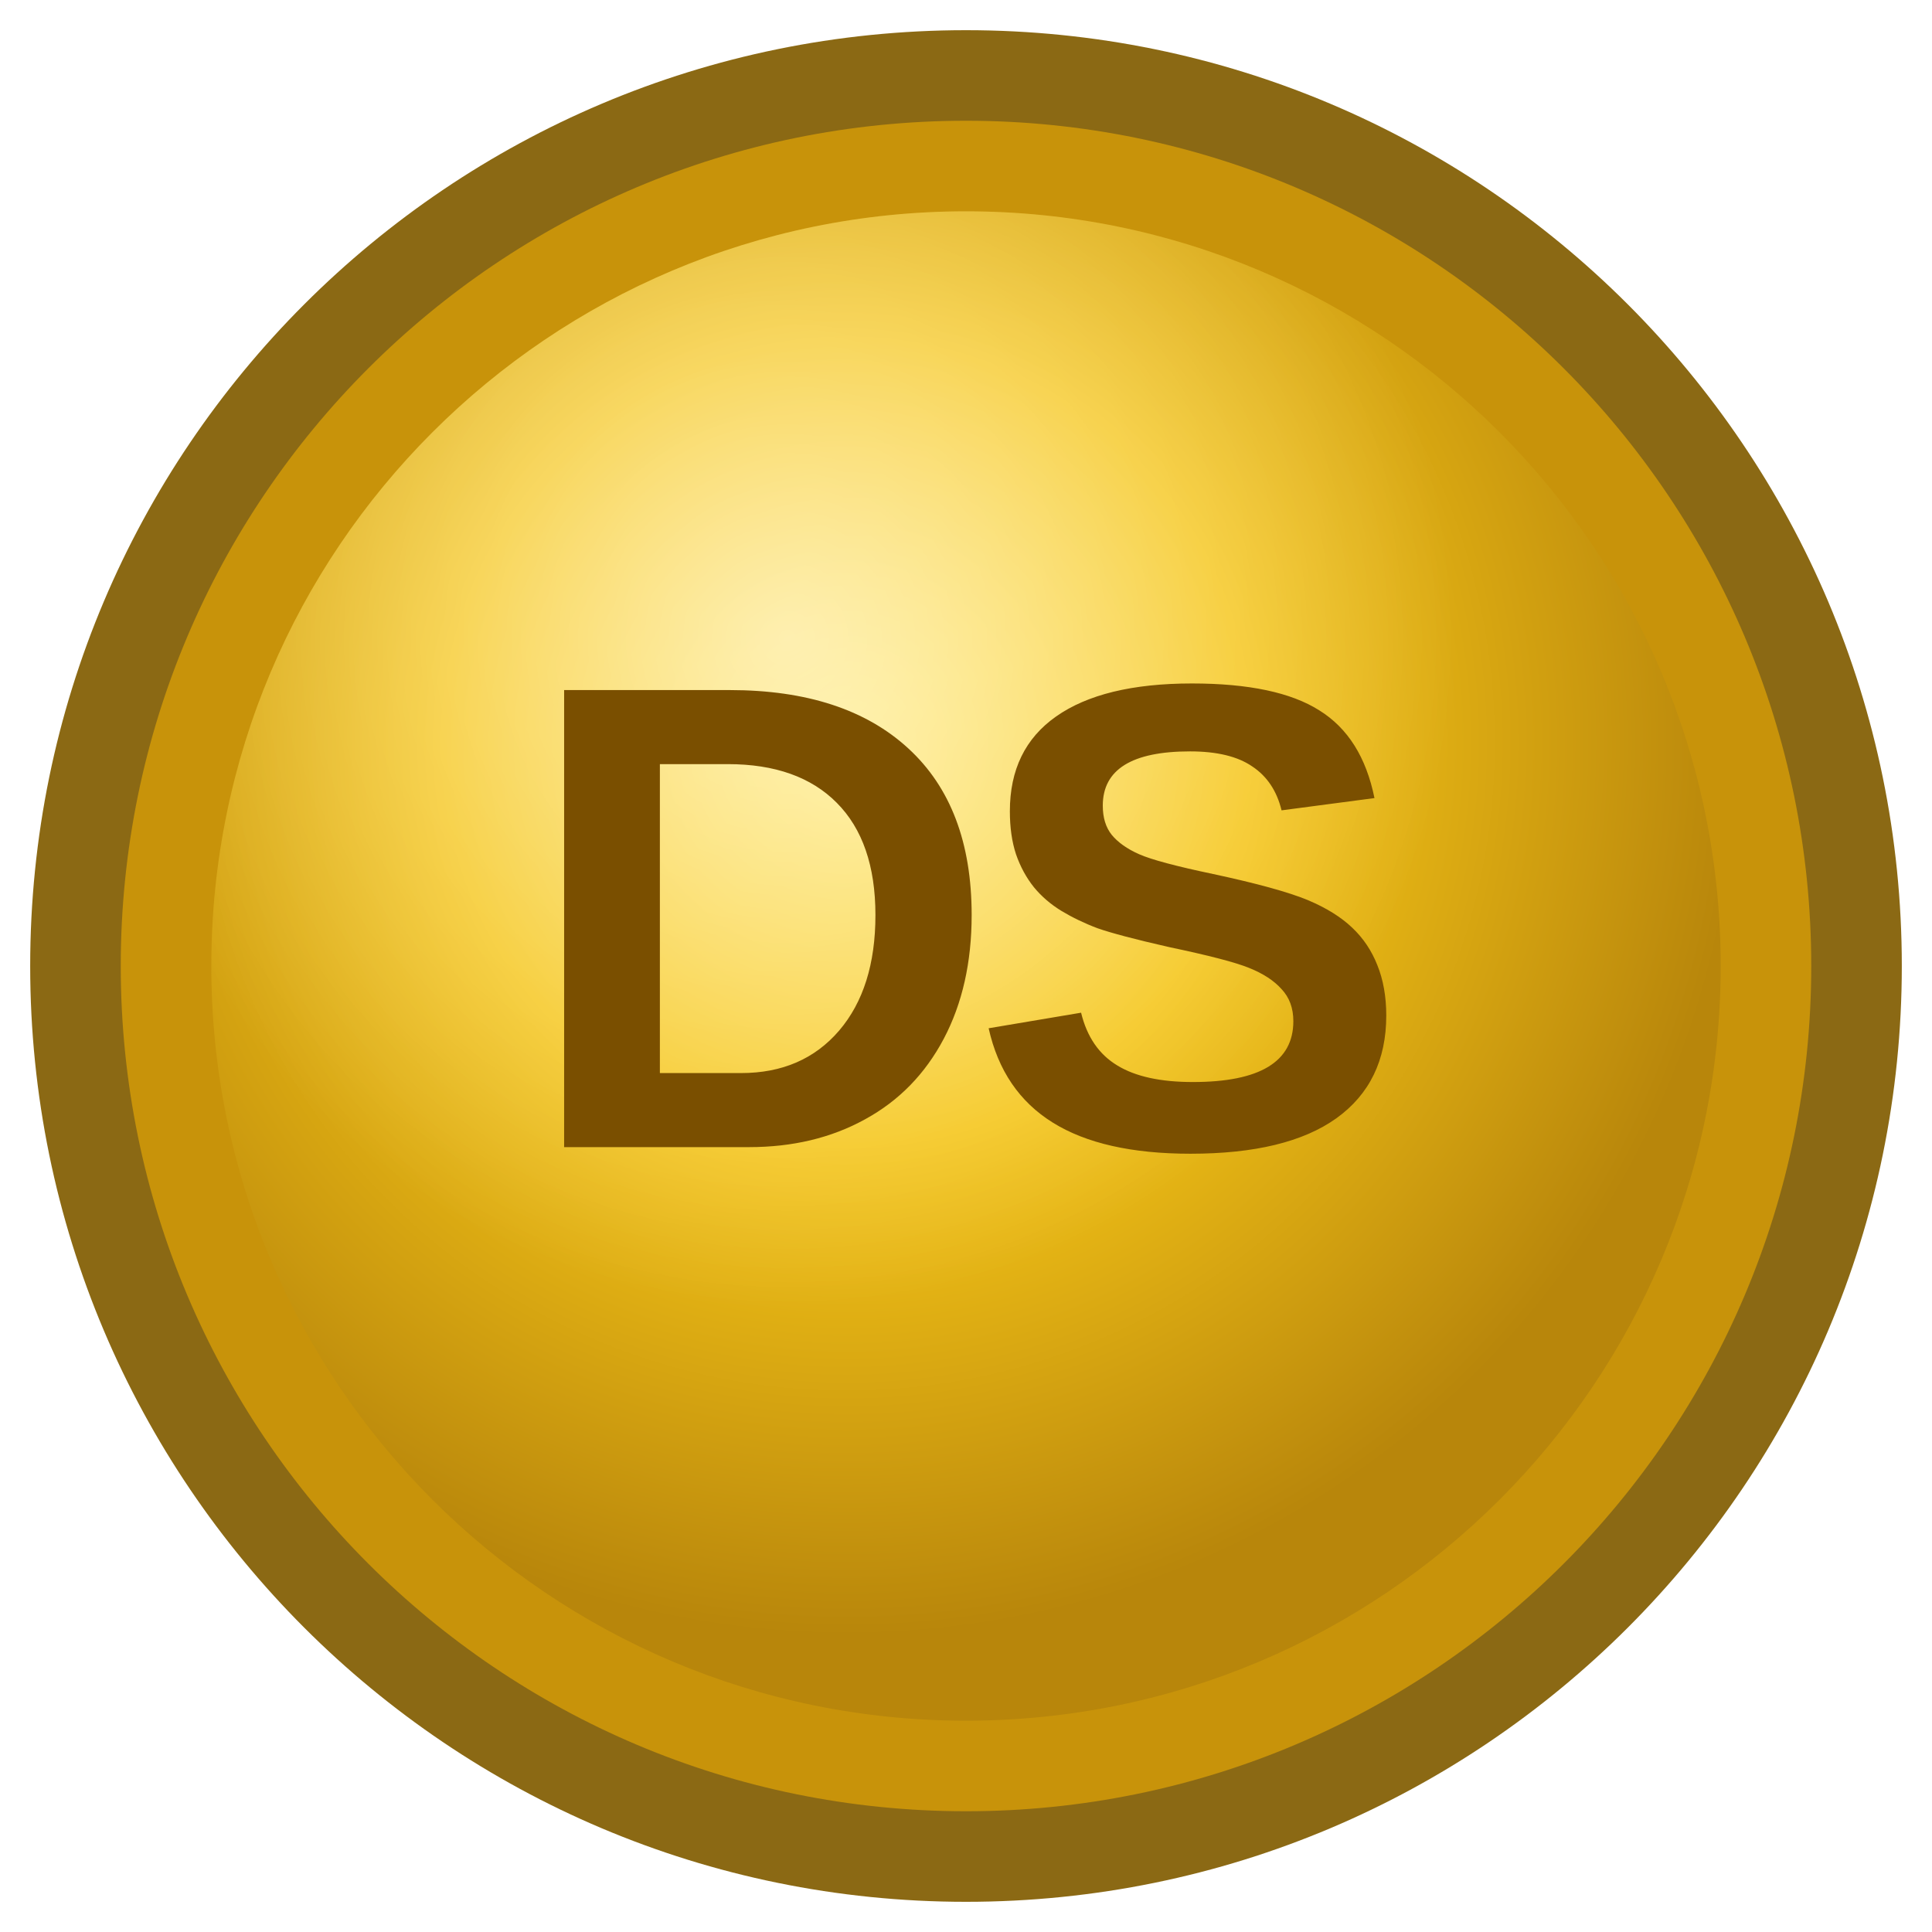
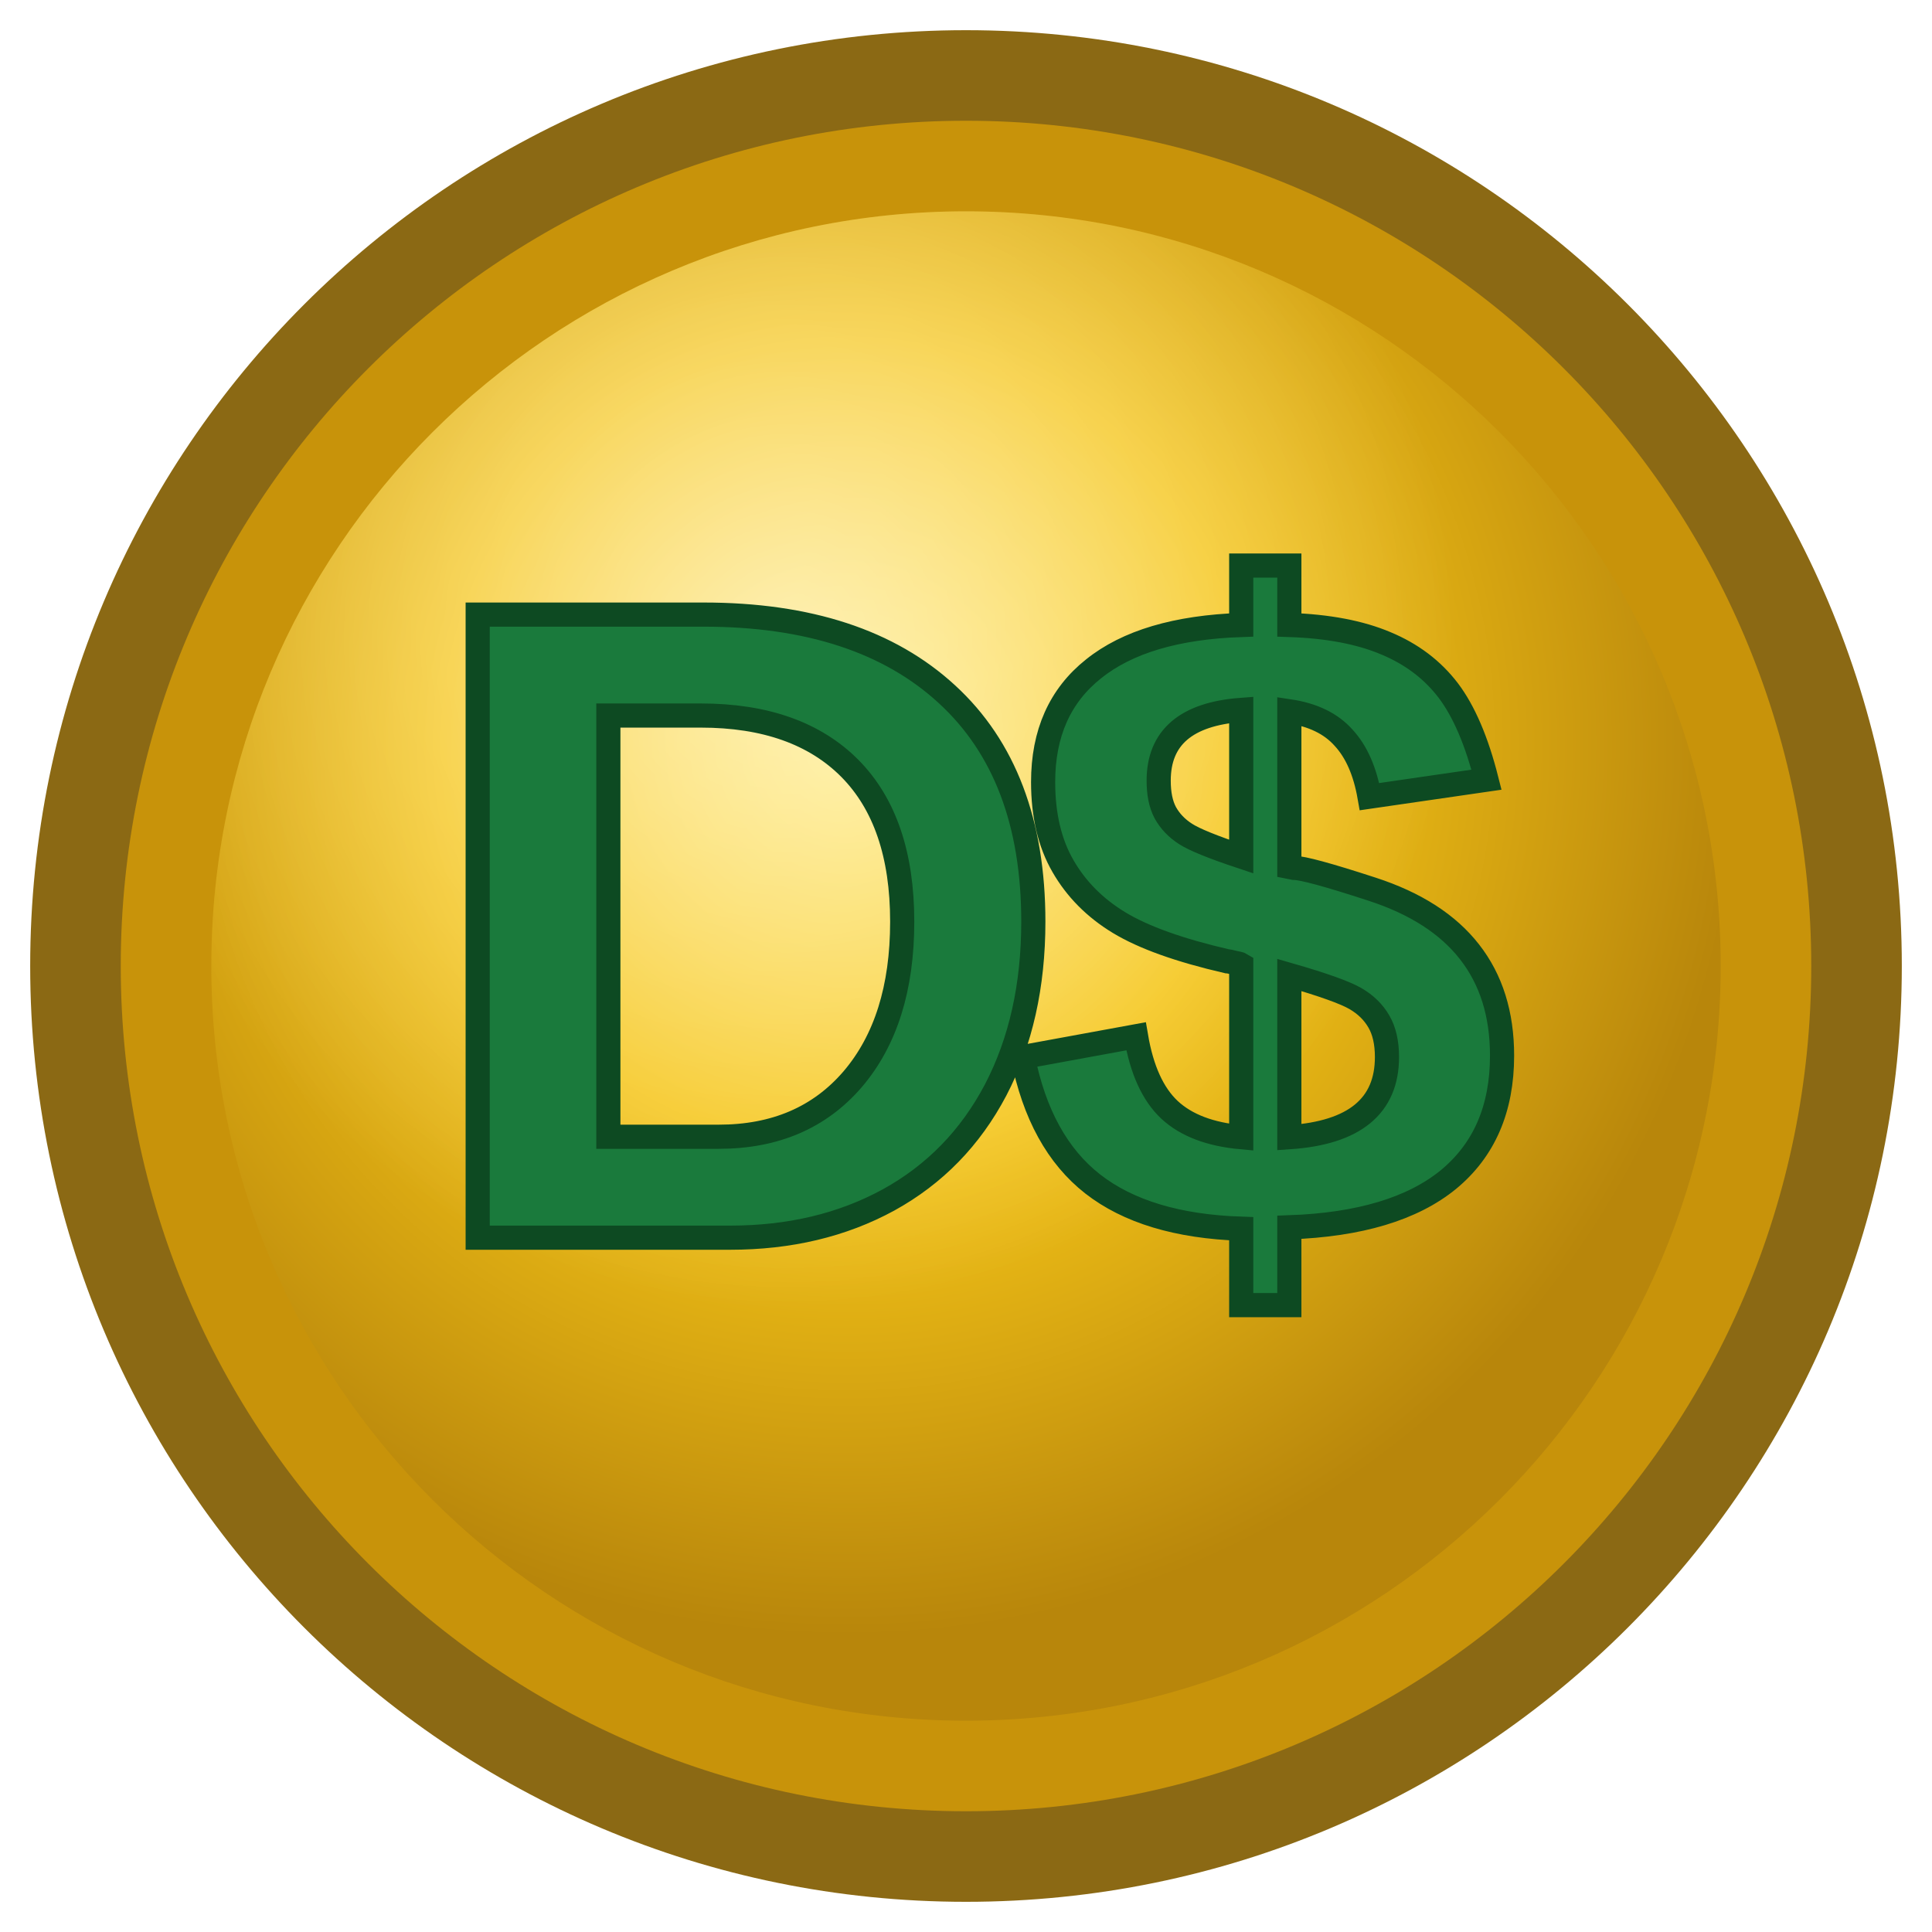
<svg xmlns="http://www.w3.org/2000/svg" viewBox="0 0 64 64">
  <defs>
    <radialGradient id="coin" cx="42%" cy="35%" r="60%">
      <stop offset="0%" stop-color="#ffe566" />
      <stop offset="45%" stop-color="#f5c518" />
      <stop offset="100%" stop-color="#b8860b" />
    </radialGradient>
    <radialGradient id="shine" cx="38%" cy="28%" r="45%">
      <stop offset="0%" stop-color="#fff" stop-opacity="0.55" />
      <stop offset="100%" stop-color="#fff" stop-opacity="0" />
    </radialGradient>
  </defs>
  <circle cx="32" cy="32" r="31" fill="#8B6914" />
  <circle cx="32" cy="32" r="28" fill="#c8930a" />
  <circle cx="32" cy="32" r="25" fill="url(#coin)" />
  <circle cx="32" cy="32" r="25" fill="url(#shine)" />
-   <text x="32" y="38" font-family="Arial Black, Arial, sans-serif" font-weight="900" font-size="22" fill="#7a4f00" text-anchor="middle" letter-spacing="-1">DS</text>
+   <text x="32" y="41" font-family="Arial Black, Arial, sans-serif" font-weight="900" font-size="30" fill="#1a7a3c" stroke="#0d4a22" stroke-width="0.8" text-anchor="middle" letter-spacing="-2">D$</text>
</svg>
